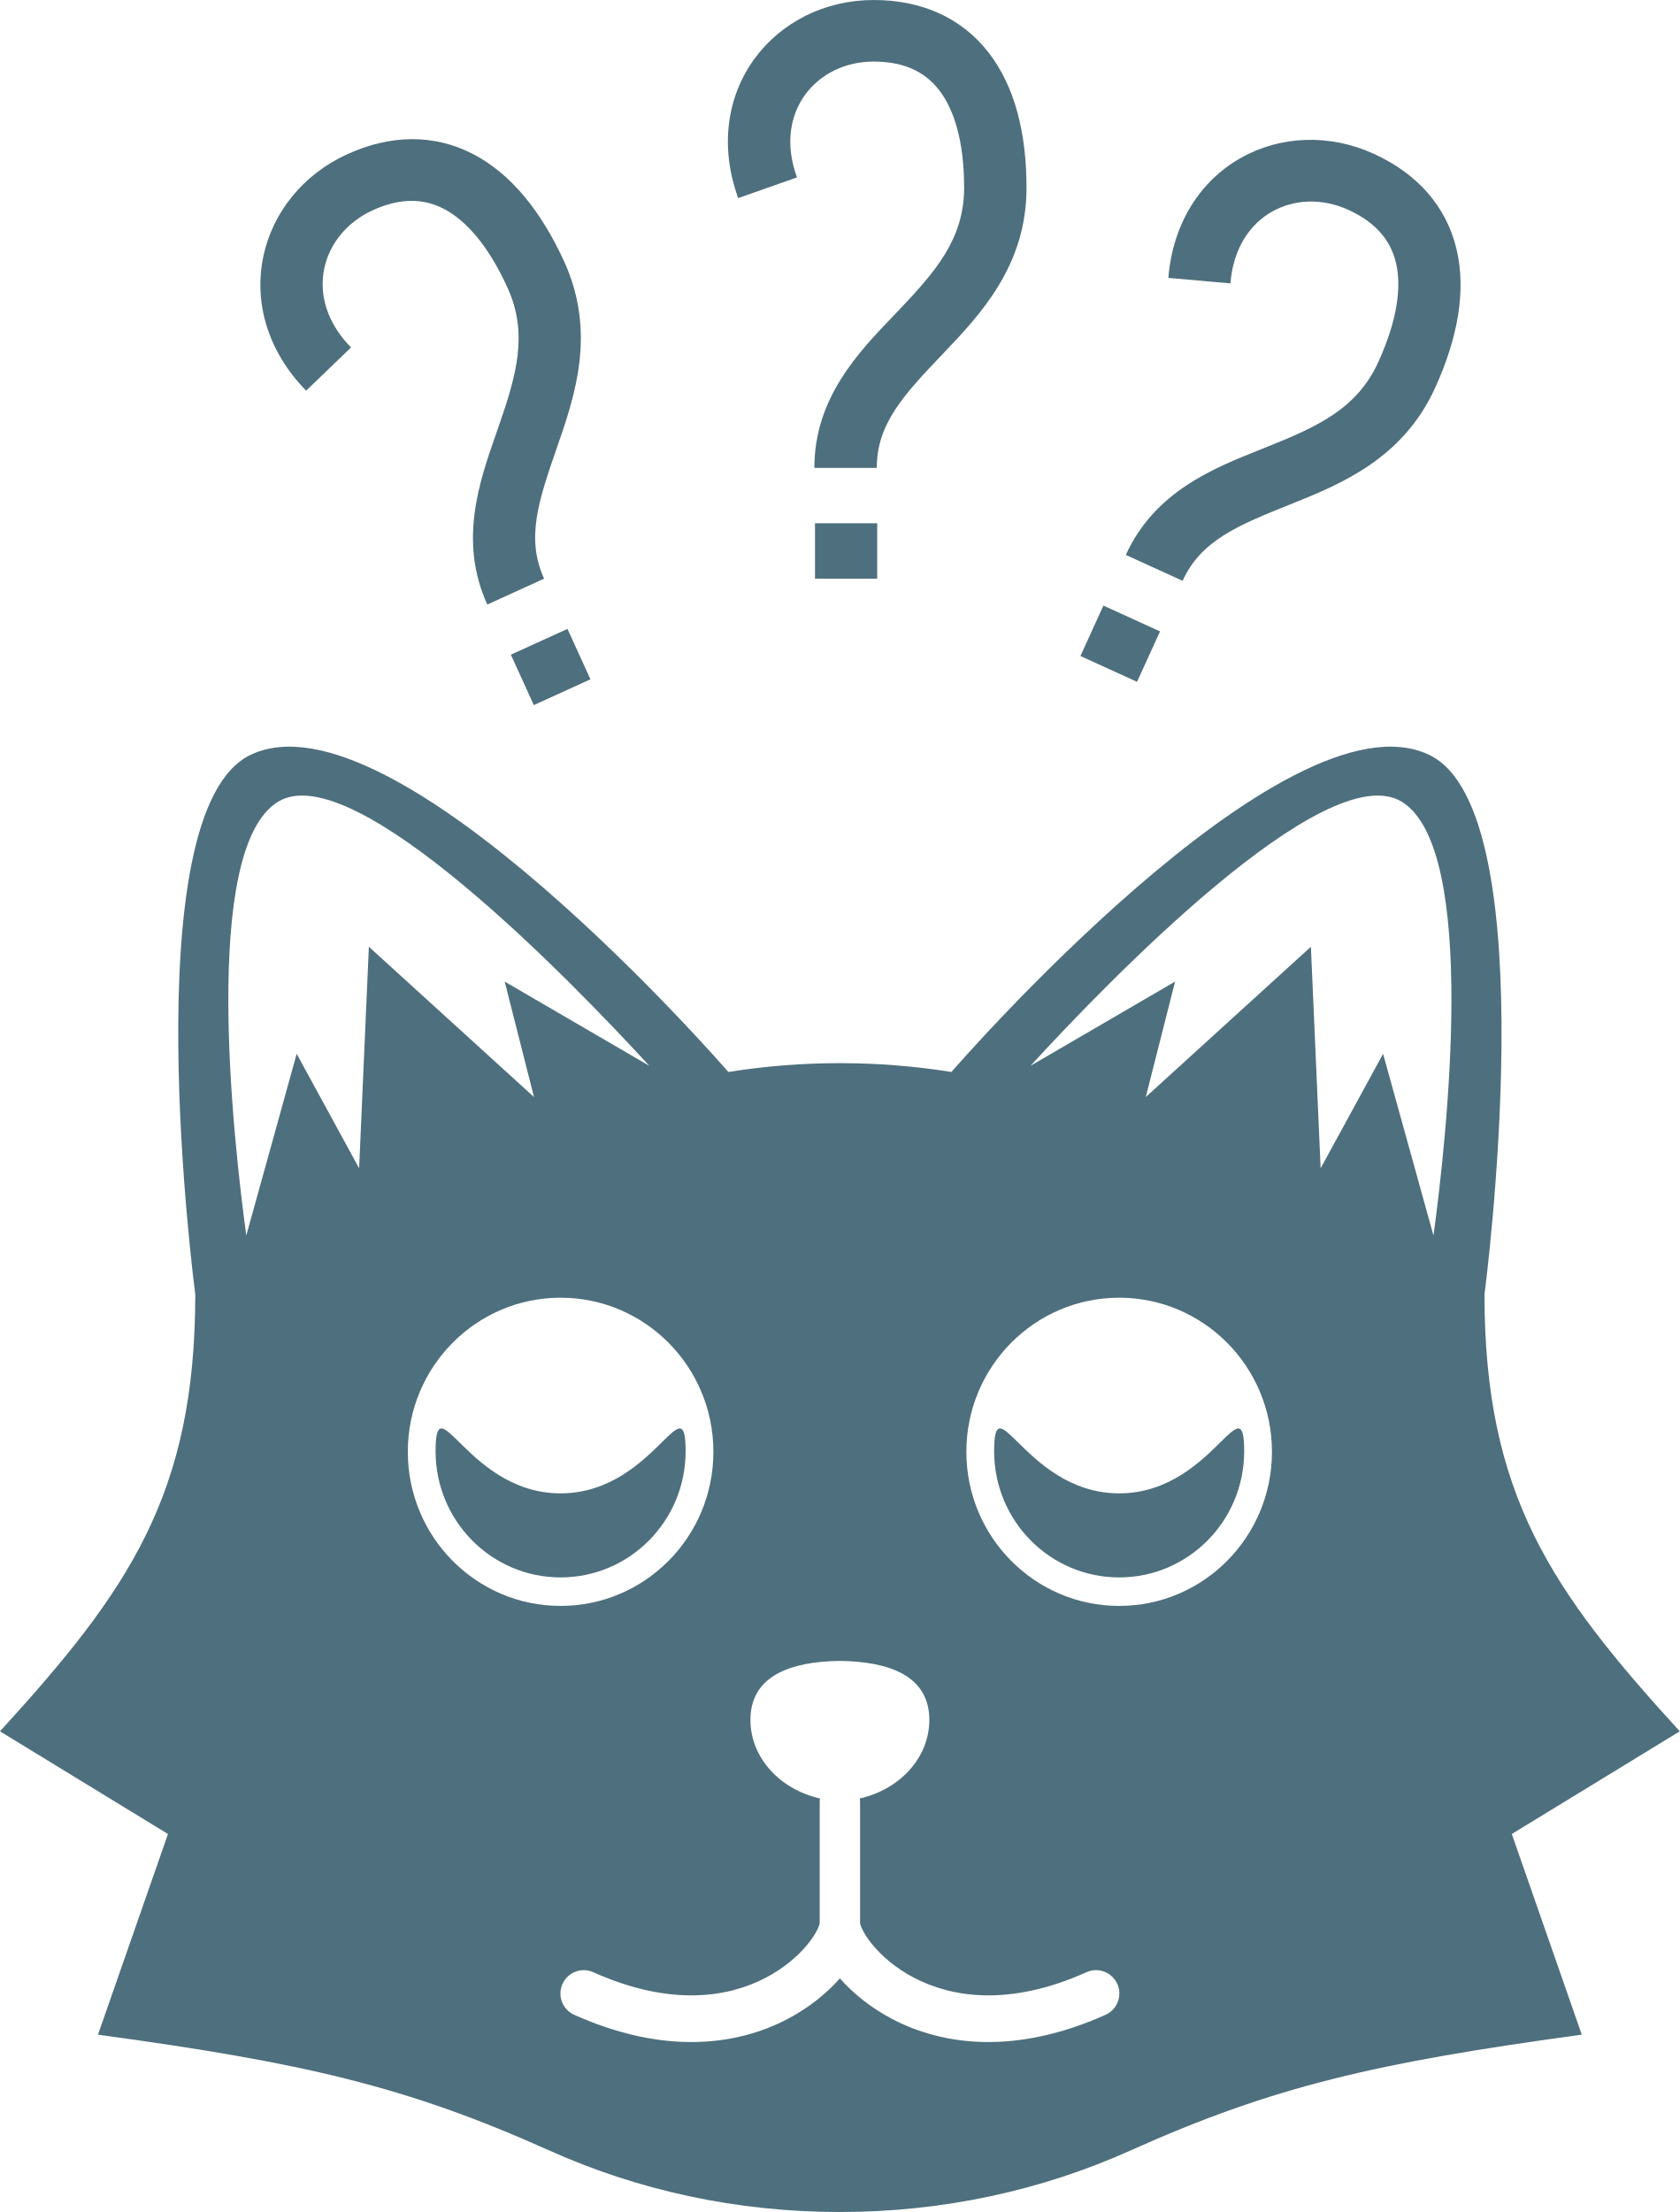
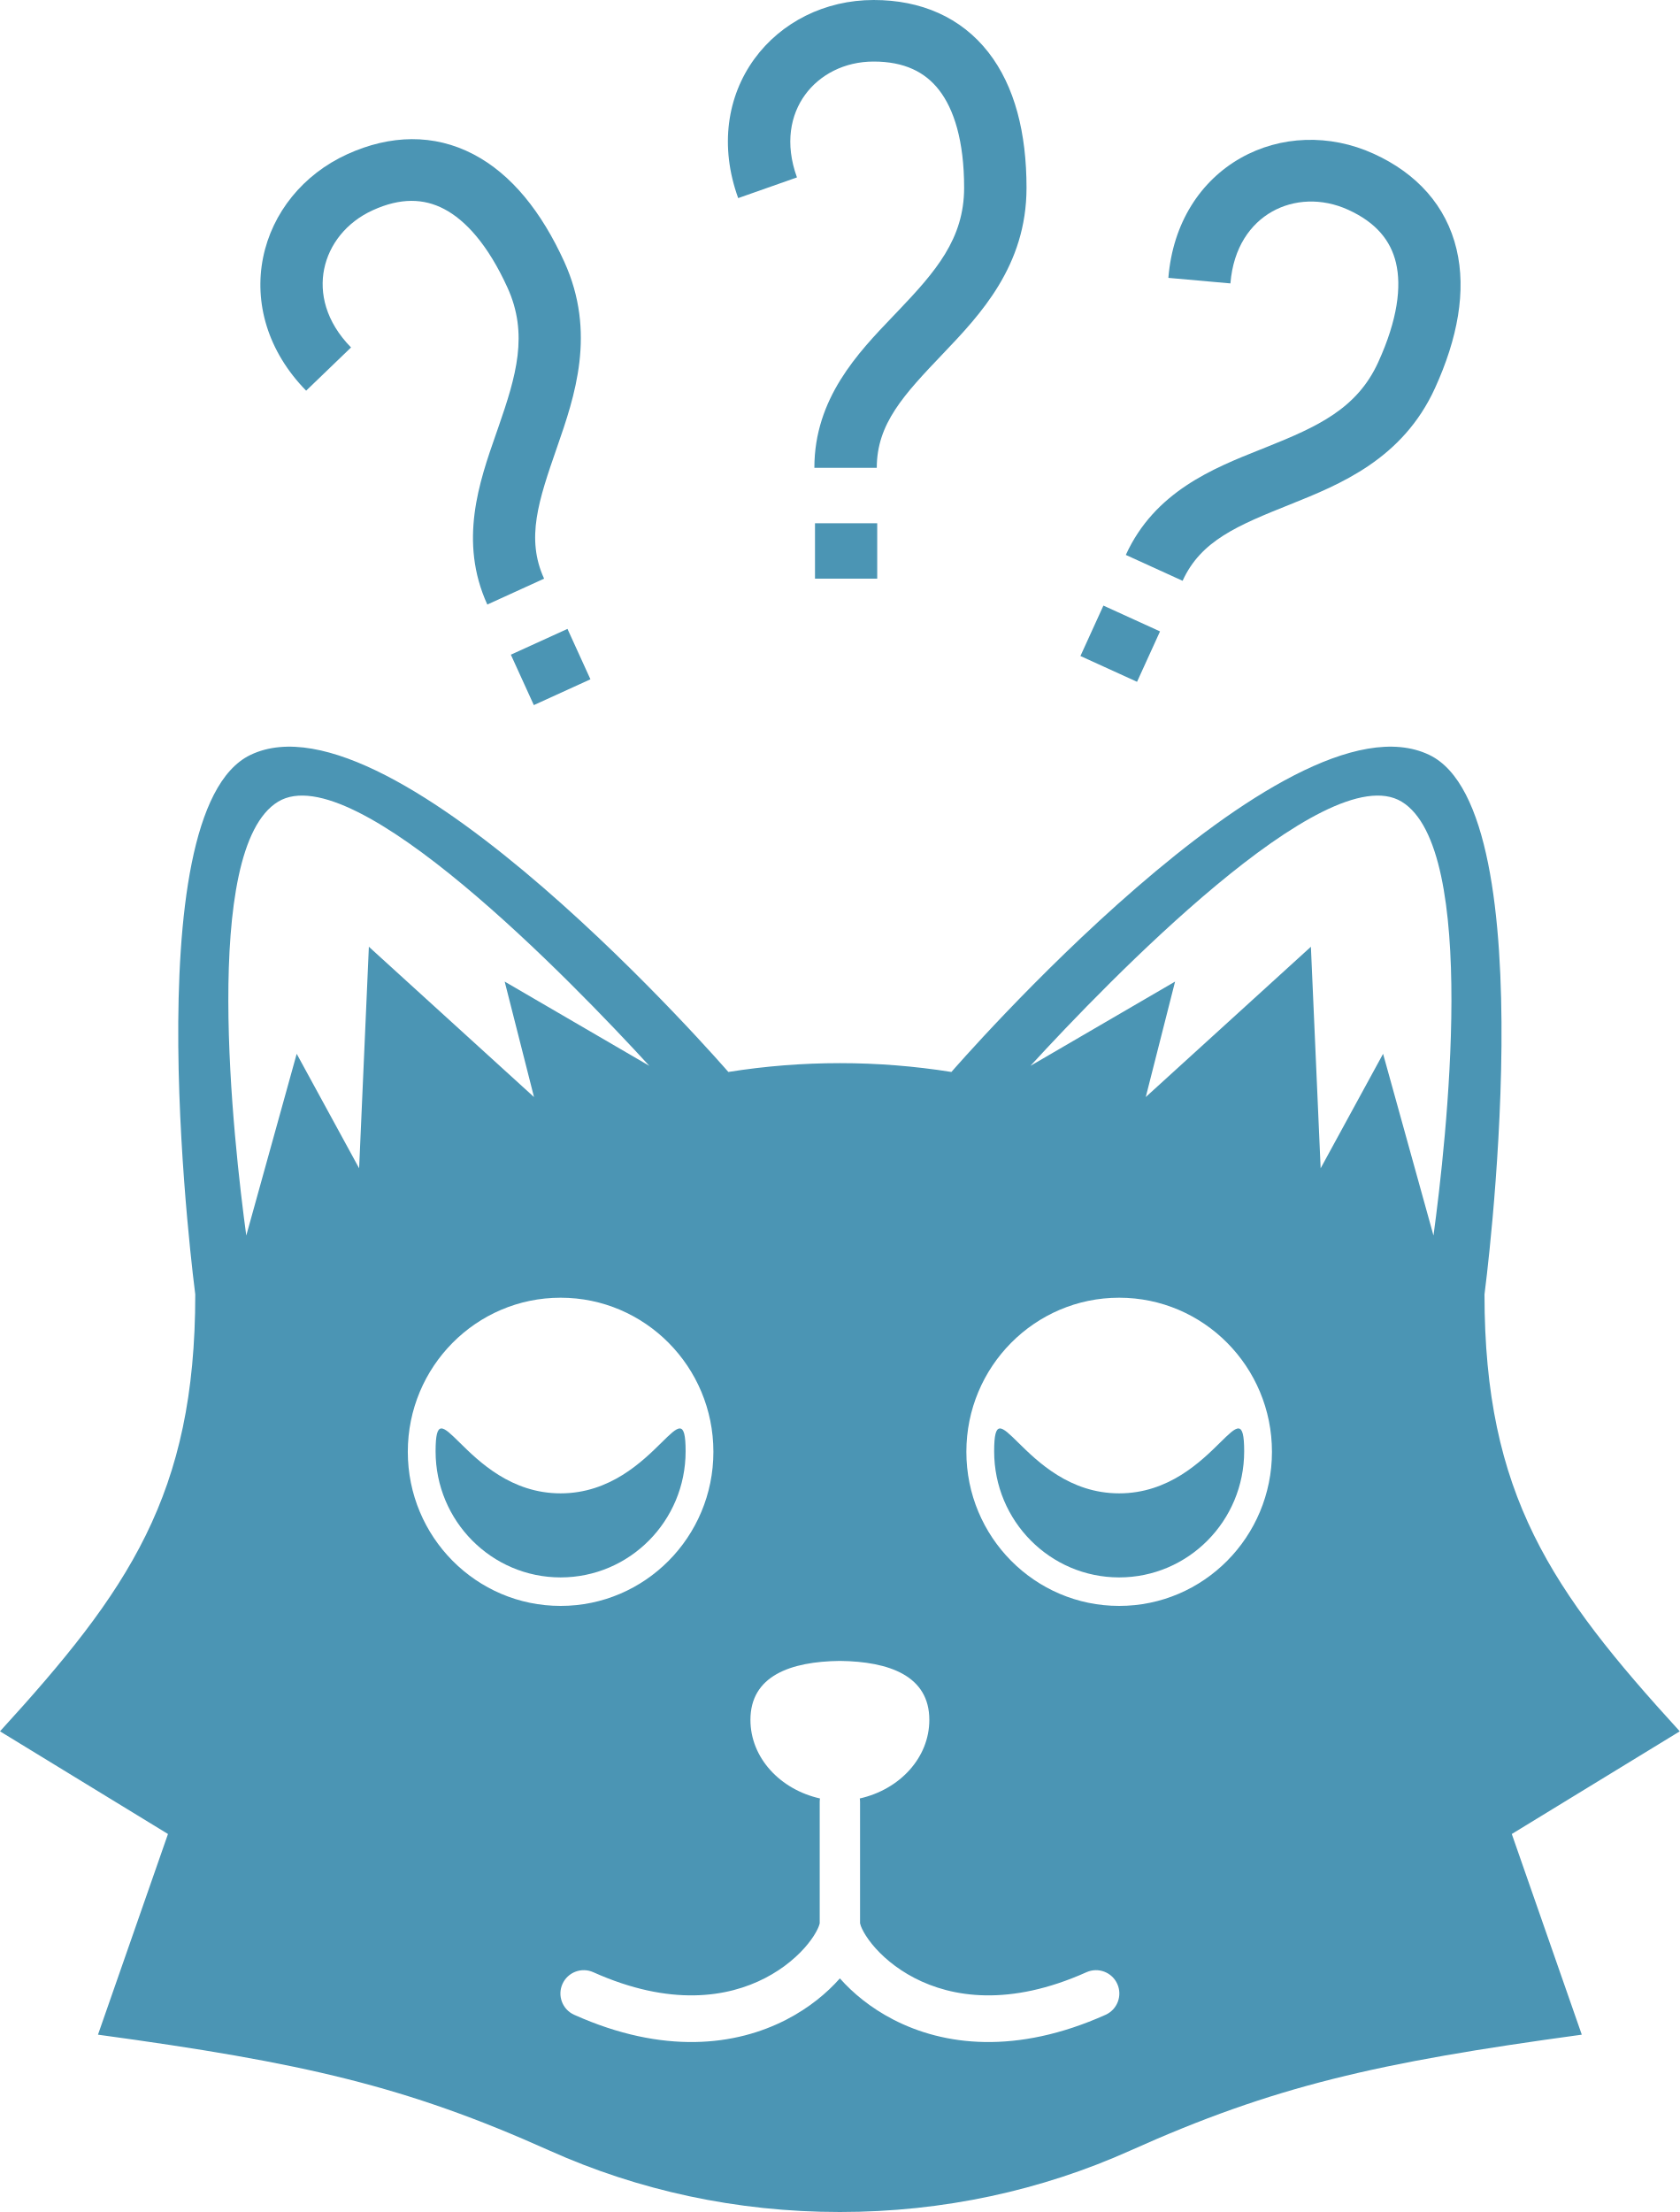
- <svg xmlns="http://www.w3.org/2000/svg" width="180" height="237" viewBox="0 0 180 237" fill="none">
-   <path d="M60.073 169.008C67.471 169.008 73.469 162.96 73.469 155.499C73.469 152.02 72.714 152.764 70.902 154.55C68.828 156.593 65.369 160.002 60.073 160.002C54.776 160.002 51.317 156.593 49.243 154.55C47.432 152.764 46.677 152.02 46.677 155.499C46.677 162.96 52.674 169.008 60.073 169.008Z" fill="#4E6F7D" />
-   <path d="M119.927 169.008C112.529 169.008 106.531 162.96 106.531 155.499C106.531 152.02 107.286 152.764 109.098 154.55C111.172 156.593 114.631 160.002 119.927 160.002C125.224 160.002 128.683 156.593 130.757 154.55C132.568 152.764 133.323 152.02 133.323 155.499C133.323 162.96 127.326 169.008 119.927 169.008Z" fill="#4E6F7D" />
-   <path fill-rule="evenodd" clip-rule="evenodd" d="M78.049 114.854C78.049 114.854 42.211 73.482 26.831 80.888C14.104 87.015 20.925 138.685 20.925 138.685C20.925 160.139 13.767 170.427 0 185.5L18 196.5L10.5 218C32.5 221 43.501 223.514 58.876 230.416C68.374 234.681 78.913 237 90 237C101.087 237 111.626 234.681 121.124 230.416C136.499 223.514 147.5 221 169.5 218L162 196.5L180 185.5C166.233 170.427 159.075 160.139 159.075 138.685C159.075 138.685 165.896 87.015 153.169 80.888C137.789 73.482 101.951 114.854 101.951 114.854C98.001 114.223 94 113.908 90 113.908C86 113.908 81.999 114.223 78.049 114.854ZM90 177.955C84.676 178.017 80.415 179.573 80.415 184.273C80.415 188.326 83.583 191.73 87.868 192.692C87.848 192.817 87.838 192.946 87.838 193.077V206.071L87.838 206.069L87.838 206.067C87.838 206.067 87.837 206.071 87.835 206.079C87.824 206.128 87.783 206.322 87.617 206.674C87.409 207.113 87.066 207.671 86.566 208.288C85.568 209.521 84.037 210.876 81.995 211.933C77.998 214.002 71.853 215.019 63.576 211.309C62.316 210.744 60.837 211.308 60.272 212.568C59.708 213.828 60.271 215.307 61.531 215.872C71.115 220.167 78.863 219.184 84.293 216.374C86.694 215.131 88.606 213.549 90 211.969C91.394 213.549 93.306 215.131 95.707 216.374C101.137 219.184 108.884 220.167 118.469 215.872C119.729 215.307 120.292 213.828 119.728 212.568C119.163 211.308 117.684 210.744 116.424 211.309C108.147 215.019 102.002 214.002 98.005 211.933C95.963 210.876 94.432 209.521 93.434 208.288C92.934 207.671 92.591 207.113 92.383 206.674C92.217 206.322 92.176 206.128 92.165 206.079C92.164 206.075 92.164 206.072 92.163 206.07L92.162 206.067L92.162 206.069L92.162 206.071V193.077C92.162 192.946 92.152 192.817 92.132 192.692C96.417 191.73 99.585 188.326 99.585 184.273C99.585 179.573 95.324 178.017 90 177.955ZM57.223 117.541L39.527 101.438L38.483 125.173L31.792 112.909L26.39 132.381C25.032 122.388 21.481 90.929 29.808 85.891C37.932 80.975 61.356 105.24 69.581 114.197L54.081 105.17L57.223 117.541ZM76.446 155.551C76.446 164.67 69.115 172.062 60.073 172.062C51.03 172.062 43.7 164.67 43.7 155.551C43.7 146.432 51.03 139.04 60.073 139.04C69.115 139.04 76.446 146.432 76.446 155.551ZM122.777 117.541L140.473 101.438L141.517 125.173L148.208 112.909L153.61 132.381C154.968 122.388 158.519 90.929 150.192 85.891C142.068 80.975 118.644 105.24 110.42 114.197L125.919 105.17L122.777 117.541ZM103.554 155.551C103.554 164.67 110.885 172.062 119.927 172.062C128.97 172.062 136.3 164.67 136.3 155.551C136.3 146.432 128.97 139.04 119.927 139.04C110.885 139.04 103.554 146.432 103.554 155.551Z" fill="#4E6F7D" />
-   <path fill-rule="evenodd" clip-rule="evenodd" d="M86.265 10.165C84.73 12.28 84.073 15.342 85.4 19.008L79.103 21.226C77.087 15.658 77.935 10.311 80.829 6.324C83.693 2.38 88.398 0 93.618 0C98.683 0 102.988 1.848 105.923 5.617C108.754 9.253 110 14.277 110 20.117C110 28.487 105.029 33.725 101.068 37.877C96.861 42.286 93.953 45.385 93.953 50.128H87.266C87.266 42.681 91.942 37.801 95.688 33.89C95.861 33.71 96.031 33.533 96.199 33.357C100.261 29.099 103.314 25.598 103.314 20.117C103.314 15.074 102.219 11.688 100.62 9.635C99.126 7.716 96.911 6.596 93.618 6.596C90.48 6.596 87.831 8.008 86.265 10.165Z" fill="#4E6F7D" />
-   <path d="M87.333 56.064H94V62H87.333V56.064Z" fill="#4E6F7D" />
-   <path fill-rule="evenodd" clip-rule="evenodd" d="M136.304 22.677C134.03 23.965 132.162 26.478 131.849 30.365L125.2 29.772C125.675 23.869 128.664 19.355 132.951 16.928C137.193 14.527 142.462 14.313 147.212 16.478C151.82 18.579 154.971 22.046 156.078 26.693C157.146 31.175 156.196 36.264 153.774 41.578C150.302 49.194 143.606 51.898 138.28 54.033C132.623 56.3 128.692 57.913 126.724 62.229L120.64 59.456C123.729 52.68 130.007 50.178 135.039 48.174C135.27 48.082 135.498 47.991 135.724 47.9C141.186 45.711 145.416 43.792 147.69 38.804C149.781 34.215 150.19 30.681 149.587 28.15C149.023 25.783 147.472 23.845 144.476 22.48C141.621 21.178 138.624 21.364 136.304 22.677Z" fill="#4E6F7D" />
-   <path d="M118.239 64.885L124.305 67.65L121.843 73.052L115.777 70.287L118.239 64.885Z" fill="#4E6F7D" />
-   <path fill-rule="evenodd" clip-rule="evenodd" d="M34.736 28.822C34.216 31.383 34.888 34.442 37.616 37.228L32.806 41.858C28.663 37.627 27.216 32.41 28.197 27.582C29.167 22.805 32.462 18.688 37.212 16.523C41.821 14.423 46.504 14.319 50.739 16.532C54.822 18.666 58.039 22.722 60.461 28.035C63.932 35.652 61.581 42.48 59.698 47.901C57.699 53.657 56.337 57.683 58.304 61.999L52.219 64.772C49.131 57.995 51.362 51.616 53.15 46.503C53.232 46.268 53.313 46.036 53.393 45.806C55.324 40.248 56.65 35.796 54.377 30.808C52.285 26.219 49.886 23.592 47.579 22.387C45.423 21.26 42.944 21.16 39.947 22.525C37.092 23.826 35.267 26.211 34.736 28.822Z" fill="#4E6F7D" />
-   <path d="M54.742 70.145L60.809 67.381L63.27 72.782L57.204 75.547L54.742 70.145Z" fill="#4E6F7D" />
+ <svg xmlns="http://www.w3.org/2000/svg" width="180" height="237" fill="none">
+   <path d="M60.073 169.008c7.398 0 13.396-6.048 13.396-13.509 0-3.479-.755-2.735-2.567-.949-2.074 2.043-5.533 5.452-10.83 5.452-5.296 0-8.755-3.409-10.829-5.452-1.811-1.786-2.566-2.53-2.566.949 0 7.461 5.997 13.509 13.396 13.509zM119.927 169.008c-7.398 0-13.396-6.048-13.396-13.509 0-3.479.755-2.735 2.567-.949 2.074 2.043 5.533 5.452 10.829 5.452 5.297 0 8.756-3.409 10.83-5.452 1.811-1.786 2.566-2.53 2.566.949 0 7.461-5.997 13.509-13.396 13.509z" fill="#4b95b4" />
+   <path fill-rule="evenodd" clip-rule="evenodd" d="M78.049 114.854S42.211 73.482 26.831 80.888c-12.727 6.127-5.906 57.797-5.906 57.797 0 21.454-7.158 31.742-20.925 46.815l18 11-7.5 21.5c22 3 33.001 5.514 48.376 12.416C68.374 234.681 78.912 237 90 237s21.626-2.319 31.124-6.584C136.499 223.514 147.5 221 169.5 218l-7.5-21.5 18-11c-13.767-15.073-20.925-25.361-20.925-46.815 0 0 6.821-51.67-5.906-57.797-15.38-7.406-51.218 33.966-51.218 33.966A75.802 75.802 0 0090 113.908c-4 0-8 .315-11.951.946zM90 177.955c-5.324.062-9.585 1.618-9.585 6.318 0 4.053 3.168 7.457 7.453 8.419-.02.125-.03.254-.03.385v12.994-.004l-.003.012c-.01.049-.052.243-.218.595-.208.439-.551.997-1.051 1.614-.998 1.233-2.53 2.588-4.571 3.645-3.997 2.069-10.142 3.086-18.419-.624a2.5 2.5 0 10-2.045 4.563c9.584 4.295 17.332 3.312 22.762.502 2.401-1.243 4.313-2.825 5.707-4.405 1.394 1.58 3.306 3.162 5.707 4.405 5.43 2.81 13.177 3.793 22.762-.502a2.5 2.5 0 00-2.045-4.563c-8.277 3.71-14.422 2.693-18.419.624-2.042-1.057-3.573-2.412-4.57-3.645-.5-.617-.844-1.175-1.052-1.614a2.712 2.712 0 01-.218-.595l-.002-.009v-.003l-.001.002v.002-12.994c0-.131-.01-.26-.03-.385 4.285-.962 7.453-4.366 7.453-8.419 0-4.7-4.261-6.256-9.585-6.318zm-32.777-60.414l-17.696-16.103-1.044 23.735-6.69-12.264-5.403 19.472c-1.358-9.993-4.909-41.452 3.418-46.49 8.124-4.916 31.548 19.349 39.773 28.306l-15.5-9.027 3.142 12.371zm19.223 38.01c0 9.119-7.33 16.511-16.373 16.511-9.043 0-16.373-7.392-16.373-16.511s7.33-16.511 16.373-16.511c9.042 0 16.373 7.392 16.373 16.511zm46.331-38.01l17.696-16.103 1.044 23.735 6.691-12.264 5.402 19.472c1.358-9.993 4.909-41.452-3.418-46.49-8.124-4.916-31.548 19.349-39.772 28.306l15.499-9.027-3.142 12.371zm-19.223 38.01c0 9.119 7.331 16.511 16.373 16.511 9.043 0 16.373-7.392 16.373-16.511s-7.33-16.511-16.373-16.511c-9.042 0-16.373 7.392-16.373 16.511zM86.265 10.165c-1.535 2.115-2.192 5.177-.865 8.843l-6.297 2.218c-2.016-5.568-1.168-10.915 1.726-14.902C83.693 2.38 88.399 0 93.619 0c5.064 0 9.369 1.848 12.304 5.617 2.831 3.636 4.077 8.66 4.077 14.5 0 8.37-4.971 13.608-8.932 17.76-4.207 4.409-7.115 7.508-7.115 12.25h-6.687c0-7.446 4.676-12.326 8.422-16.237.173-.18.343-.357.51-.533 4.063-4.258 7.116-7.759 7.116-13.24 0-5.043-1.095-8.429-2.694-10.482-1.494-1.92-3.709-3.04-7.002-3.04-3.138 0-5.787 1.413-7.353 3.57z" fill="#4b95b4" />
+   <path d="M87.333 56.064H94V62h-6.667v-5.936z" fill="#4b95b4" />
+   <path fill-rule="evenodd" clip-rule="evenodd" d="M136.304 22.677c-2.274 1.288-4.142 3.801-4.455 7.688l-6.649-.593c.475-5.903 3.464-10.417 7.751-12.844 4.242-2.401 9.511-2.615 14.261-.45 4.608 2.1 7.759 5.568 8.866 10.215 1.068 4.482.118 9.57-2.304 14.885-3.472 7.615-10.168 10.32-15.494 12.455-5.657 2.267-9.588 3.88-11.556 8.196l-6.084-2.773c3.089-6.776 9.367-9.278 14.399-11.282l.685-.274c5.462-2.189 9.692-4.108 11.966-9.096 2.091-4.589 2.5-8.123 1.897-10.654-.564-2.367-2.115-4.305-5.111-5.67-2.855-1.302-5.852-1.116-8.172.197z" fill="#4b95b4" />
+   <path d="M118.239 64.885l6.066 2.765-2.462 5.402-6.066-2.765 2.462-5.402z" fill="#4b95b4" />
+   <path fill-rule="evenodd" clip-rule="evenodd" d="M34.736 28.822c-.52 2.561.152 5.62 2.88 8.406l-4.81 4.63c-4.143-4.23-5.59-9.448-4.61-14.276.971-4.777 4.266-8.894 9.016-11.059 4.61-2.1 9.292-2.204 13.526.01 4.084 2.133 7.301 6.189 9.723 11.502 3.471 7.617 1.12 14.445-.763 19.866-2 5.756-3.361 9.782-1.394 14.098l-6.085 2.773c-3.088-6.777-.857-13.156.93-18.269l.244-.697c1.93-5.558 3.257-10.01.984-14.998-2.092-4.589-4.491-7.216-6.798-8.42-2.156-1.128-4.635-1.229-7.632.137-2.855 1.301-4.68 3.686-5.21 6.297z" fill="#4b95b4" />
+   <path d="M54.742 70.145l6.067-2.764 2.461 5.401-6.066 2.765-2.462-5.402z" fill="#4b95b4" />
</svg>
